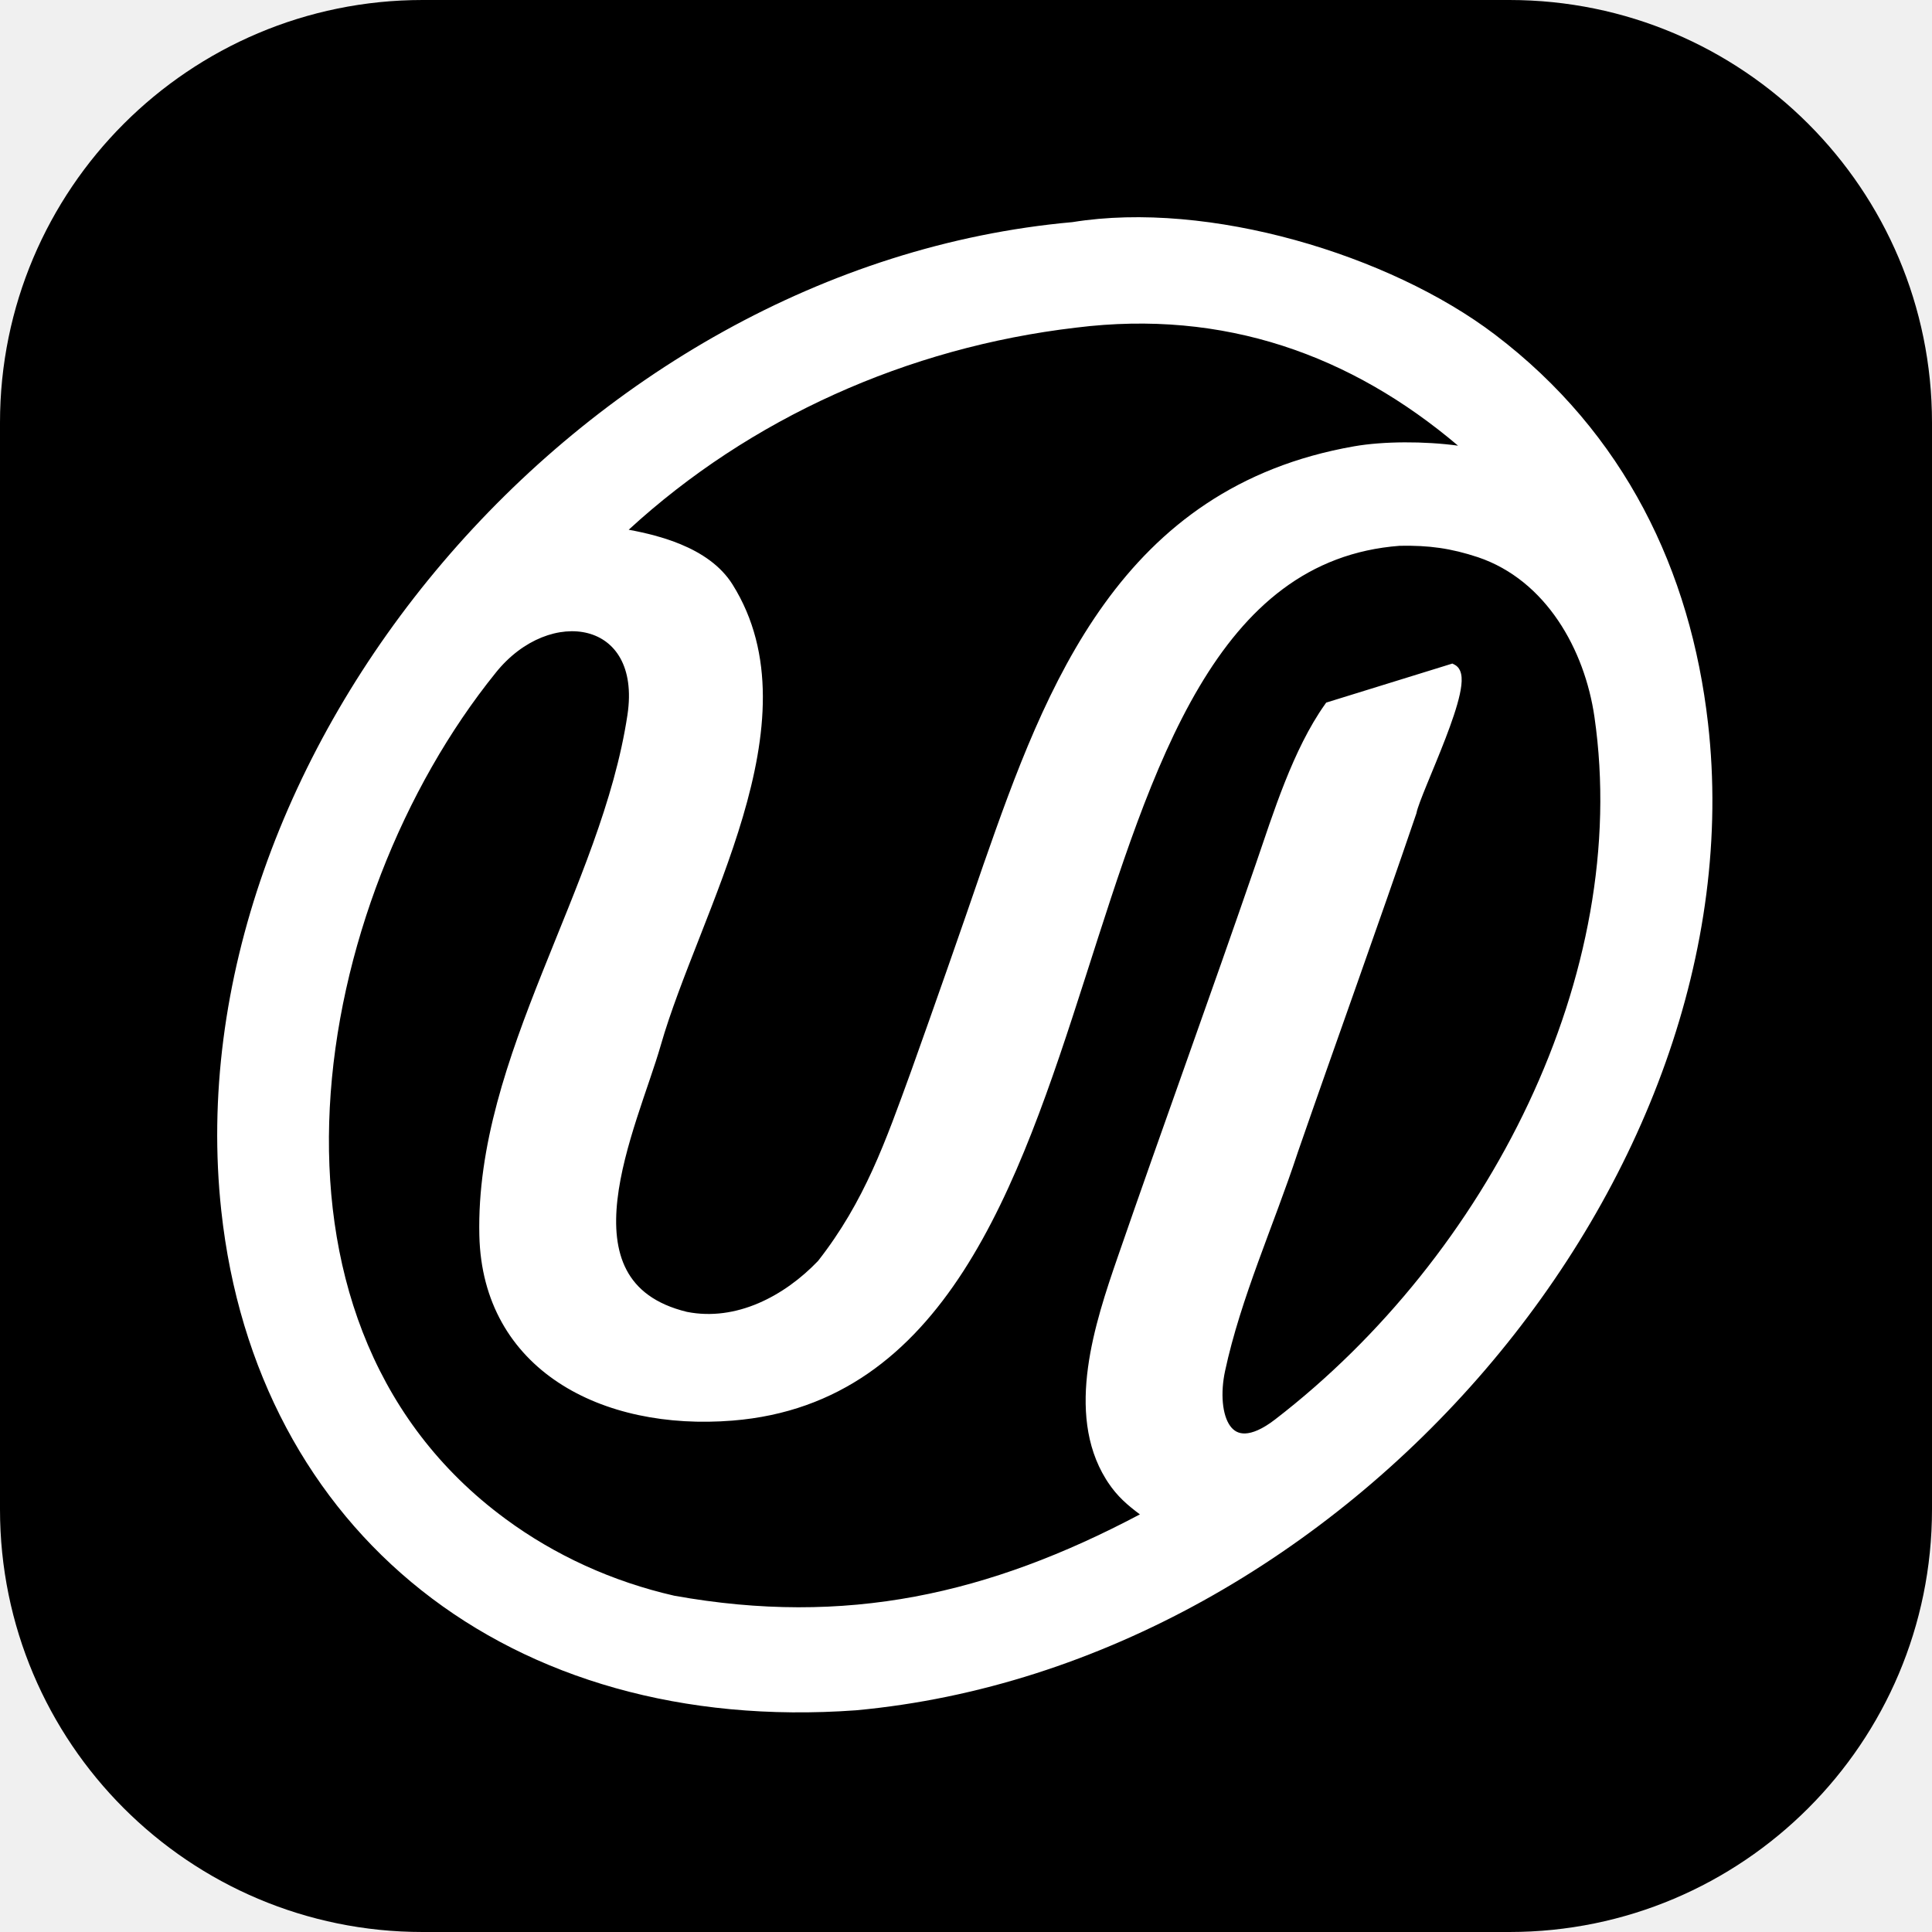
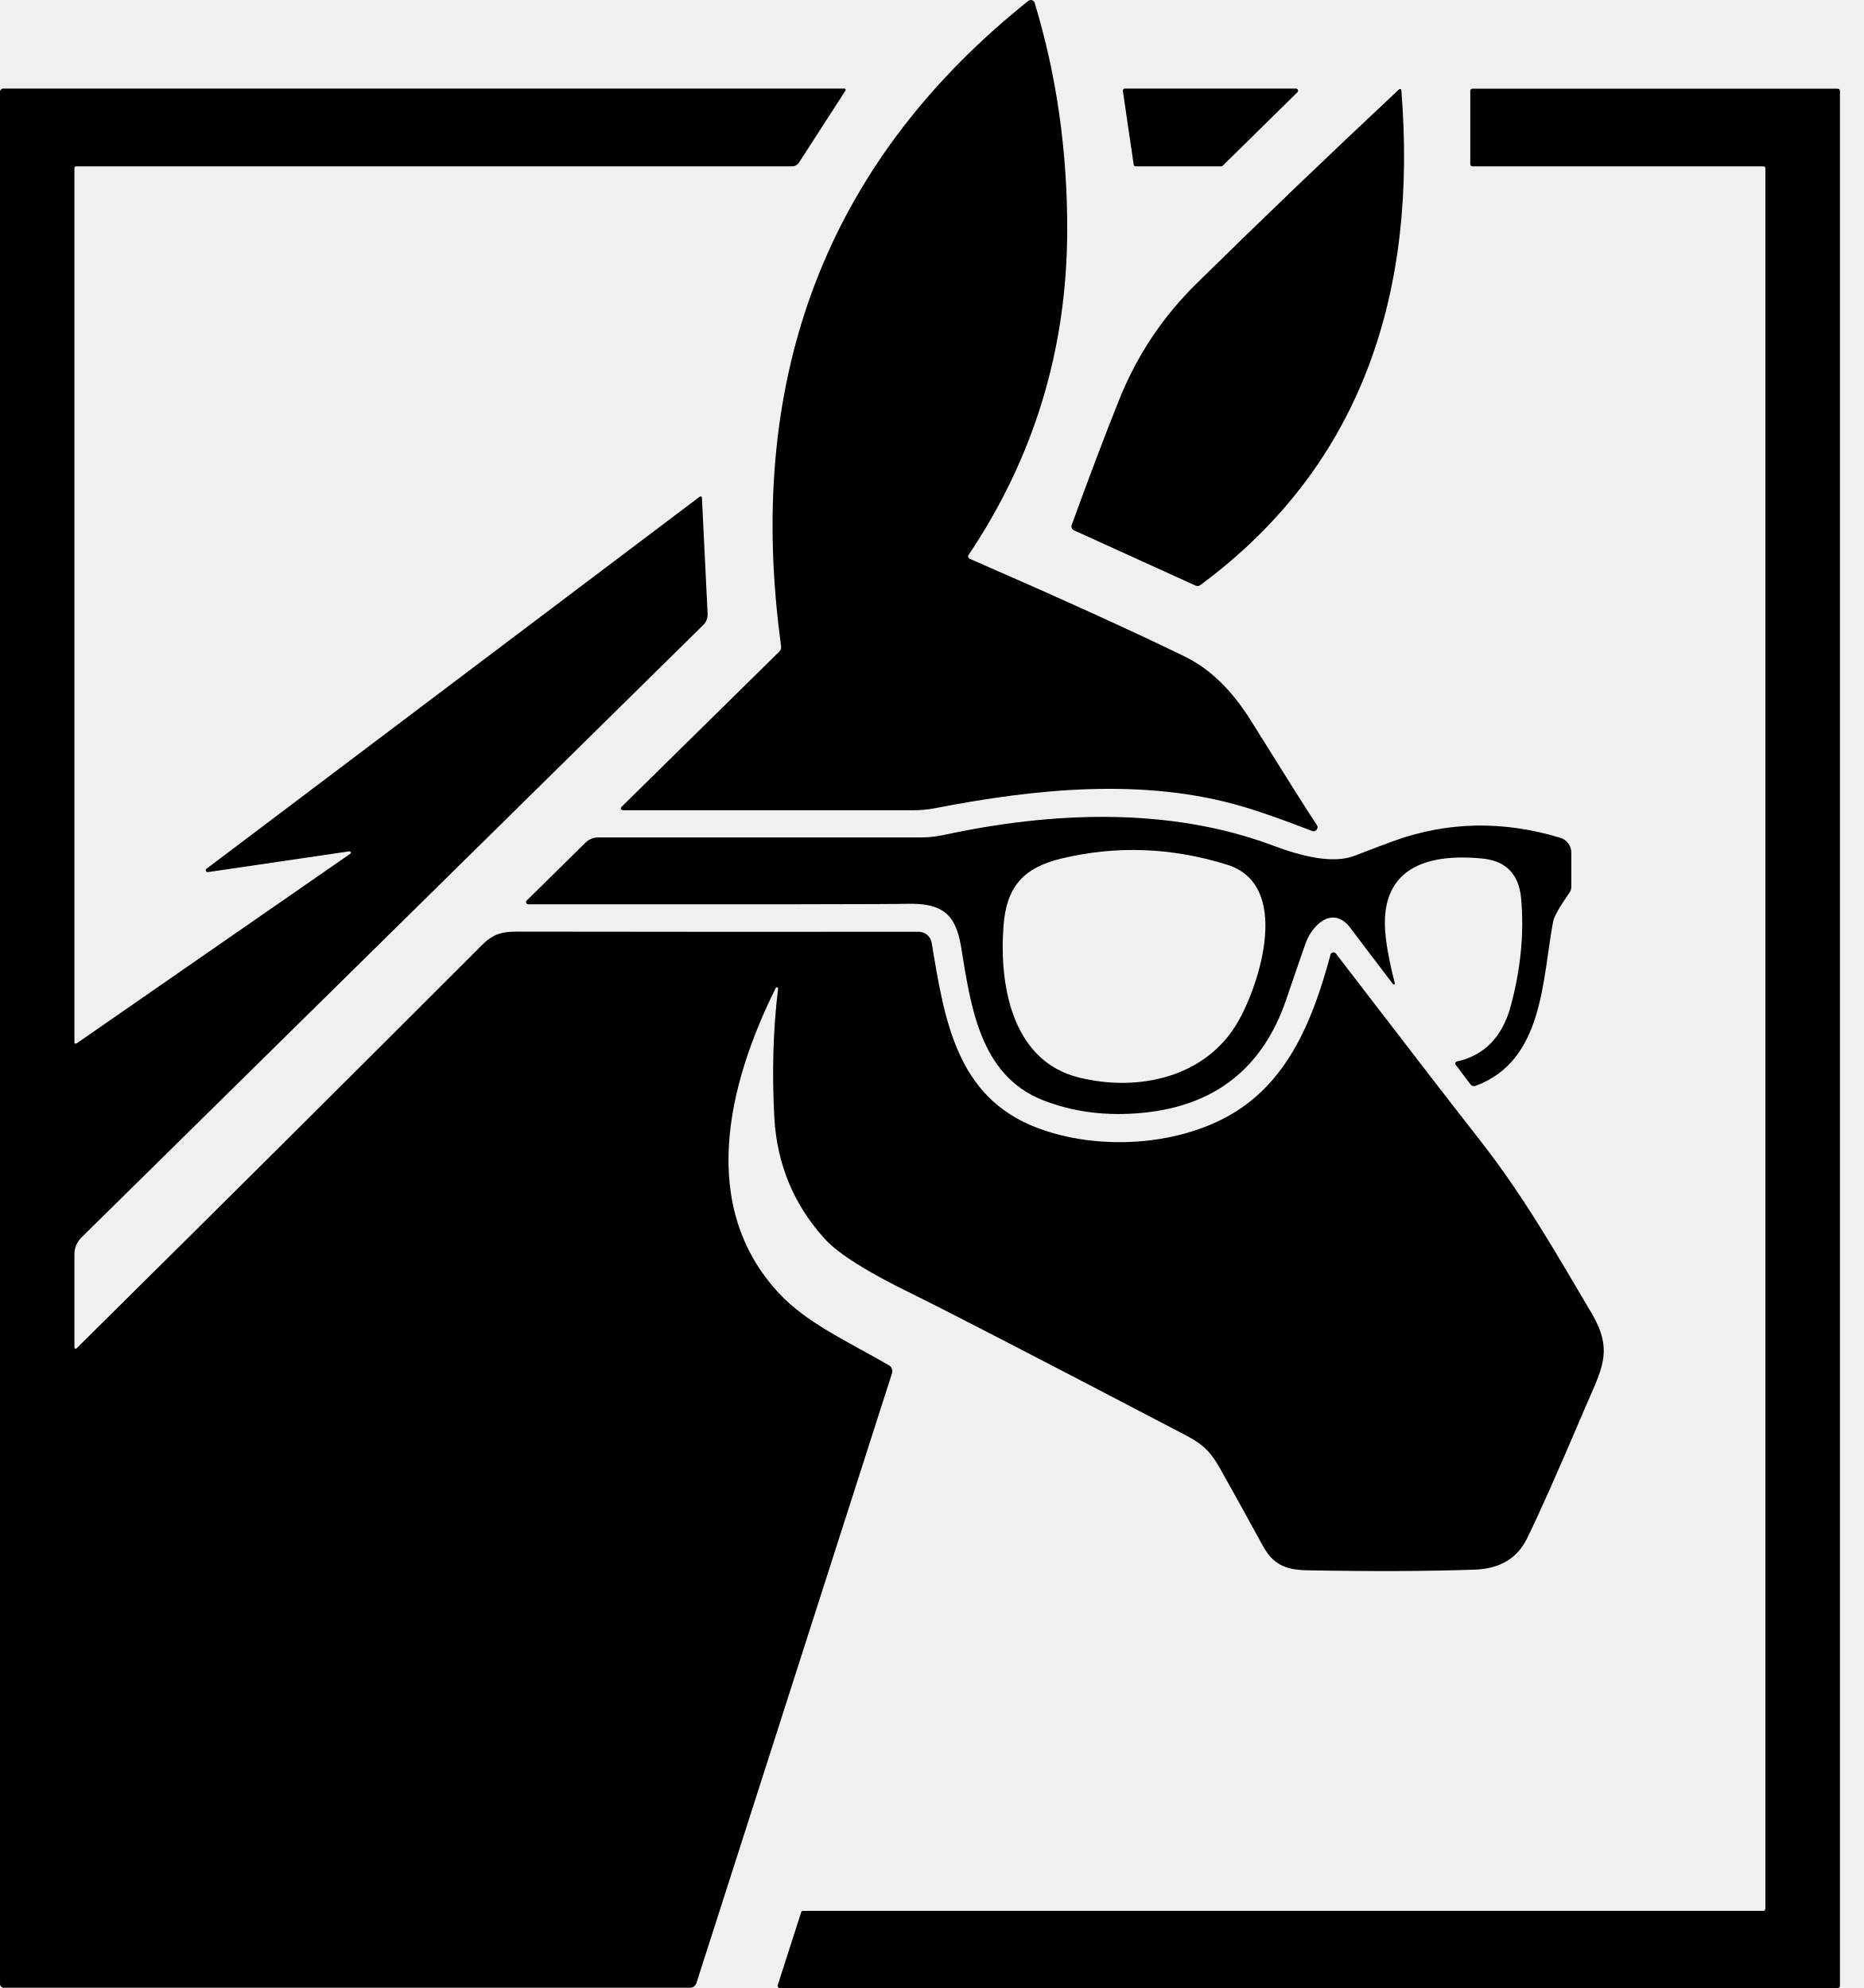
- <svg xmlns="http://www.w3.org/2000/svg" width="128" height="128" viewBox="0 0 128 128" fill="none">
-   <rect width="128" height="128" rx="28" fill="black" />
-   <g transform="translate(14 14) scale(0.78)">
-     <path d="M73.15 0.918C78.945 -0.019 85.679 0.678 92.064 2.443C98.459 4.212 104.544 7.063 109.024 10.465C120.06 18.848 125.653 30.541 127.129 43.484C129.327 62.751 121.626 82.75 108.208 98.398C94.788 114.049 75.609 125.396 54.773 127.321L54.763 127.322C40.024 128.389 27.283 124.612 17.85 117.134C8.415 109.654 2.325 98.501 0.847 84.888C-1.254 65.546 6.331 45.493 19.663 29.818C32.995 14.144 52.112 2.803 73.15 0.918ZM100.948 28.41C93.151 29.002 87.926 33.624 83.912 40.397C79.884 47.194 77.126 56.076 74.244 65.055C71.374 74.001 68.383 83.039 63.883 90.015C59.368 97.013 53.303 101.985 44.291 102.714C38.738 103.163 33.438 102.1 29.477 99.482C25.498 96.853 22.901 92.674 22.767 87.001C22.585 79.355 25.21 71.938 28.118 64.639C31.04 57.307 34.241 50.108 35.347 42.773V42.772C35.66 40.693 35.375 39.105 34.749 37.974C34.127 36.849 33.147 36.136 31.985 35.834C29.646 35.225 26.489 36.275 24.148 39.205L24.147 39.208C16.292 48.934 10.752 62.697 10.062 76.139C9.383 89.363 13.395 102.216 24.437 110.65L24.968 111.049V111.05C29.189 114.166 34.088 116.397 39.328 117.591C53.918 120.212 66.047 117.47 78.873 110.682C77.828 109.9 76.97 109.172 76.177 107.984L75.988 107.69C74.232 104.853 74.02 101.502 74.464 98.214C74.908 94.926 76.018 91.632 76.972 88.871C78.902 83.285 80.88 77.714 82.855 72.144C84.83 66.574 86.802 61.005 88.725 55.418V55.417C90.195 51.148 91.857 45.733 94.6 41.868L94.697 41.73L94.859 41.68L105.221 38.473L105.412 38.413L105.592 38.503C106.04 38.727 106.17 39.201 106.198 39.591C106.228 40.001 106.161 40.499 106.045 41.028C105.812 42.095 105.345 43.437 104.827 44.782C104.308 46.131 103.726 47.514 103.259 48.657C103.024 49.231 102.819 49.744 102.662 50.167C102.502 50.599 102.405 50.906 102.371 51.084L102.364 51.119L102.354 51.153C99.071 60.795 95.601 70.364 92.267 79.981L92.268 79.982C91.257 83.053 90.041 86.152 88.924 89.228C87.803 92.317 86.773 95.403 86.108 98.501C85.91 99.421 85.844 100.358 85.919 101.188C85.995 102.024 86.21 102.71 86.537 103.165C86.848 103.597 87.261 103.83 87.826 103.807C88.428 103.782 89.262 103.462 90.357 102.619C108.424 88.704 120.649 64.803 117.482 42.943C116.654 37.232 113.374 31.342 107.602 29.385C105.278 28.617 103.425 28.364 100.948 28.41ZM105.897 19.906C96.825 12.216 86.04 8.307 73.451 9.88H73.448C59.08 11.567 45.729 17.609 35.452 27.047C36.885 27.31 38.428 27.688 39.856 28.278C41.622 29.008 43.258 30.08 44.273 31.698C47.946 37.563 47.175 44.563 45.151 51.425C44.136 54.864 42.795 58.303 41.51 61.583C40.221 64.873 38.99 67.995 38.176 70.836V70.837C37.678 72.572 36.869 74.766 36.146 77.022C35.413 79.305 34.748 81.703 34.494 83.957C34.24 86.216 34.404 88.274 35.268 89.917C36.118 91.534 37.685 92.821 40.399 93.481C44.581 94.309 48.671 92.145 51.535 89.156C55.499 84.092 57.26 79.02 59.436 73.048C61.531 67.189 63.587 61.317 65.603 55.435L65.604 55.433C70.906 40.269 77.192 23.445 97.061 19.962C99.553 19.524 103.05 19.518 105.897 19.906Z" fill="white" />
-   </g>
+ <svg xmlns="http://www.w3.org/2000/svg" width="15" height="16" viewBox="0 0 15 16" fill="none">
+   <path d="M7.794 4.468C7.793 4.471 7.792 4.473 7.791 4.476C7.791 4.479 7.791 4.481 7.792 4.484C7.793 4.487 7.794 4.489 7.796 4.491C7.798 4.493 7.8 4.495 7.802 4.496C8.538 4.817 9.117 5.08 9.537 5.285C9.739 5.384 9.916 5.556 10.07 5.804C10.361 6.271 10.537 6.55 10.598 6.64C10.602 6.646 10.604 6.652 10.604 6.659C10.603 6.666 10.601 6.672 10.597 6.678C10.592 6.683 10.587 6.687 10.58 6.689C10.573 6.691 10.566 6.69 10.56 6.688C10.324 6.597 10.138 6.531 10.003 6.492C9.212 6.258 8.339 6.346 7.523 6.505C7.467 6.516 7.411 6.521 7.355 6.521H5.012C5.009 6.521 5.006 6.52 5.004 6.518C5.001 6.517 4.999 6.514 4.998 6.512C4.997 6.509 4.997 6.506 4.997 6.503C4.998 6.5 4.999 6.497 5.001 6.495L6.271 5.245C6.277 5.239 6.281 5.232 6.284 5.224C6.287 5.216 6.287 5.208 6.286 5.2C6.277 5.132 6.269 5.064 6.261 4.996C6.033 2.926 6.705 1.263 8.276 0.007C8.28 0.004 8.285 0.002 8.29 0.001C8.295 -0 8.301 -9.7399e-05 8.306 0.002C8.311 0.003 8.316 0.006 8.319 0.01C8.323 0.014 8.326 0.018 8.327 0.023C8.504 0.606 8.591 1.218 8.589 1.86C8.586 2.814 8.321 3.684 7.794 4.468Z" fill="black" />
+   <path d="M6.262 7.958C6.263 7.955 6.262 7.953 6.261 7.951C6.26 7.949 6.258 7.947 6.255 7.946C6.253 7.946 6.25 7.946 6.248 7.947C6.246 7.948 6.244 7.95 6.243 7.952C5.854 8.734 5.621 9.708 6.266 10.405C6.486 10.643 6.797 10.783 7.154 10.988C7.165 10.995 7.174 11.004 7.178 11.016C7.183 11.028 7.183 11.041 7.179 11.052L5.605 15.96C5.601 15.971 5.594 15.981 5.585 15.988C5.575 15.995 5.564 15.998 5.552 15.998H0.032C0.028 15.998 0.024 15.998 0.02 15.996C0.016 15.994 0.012 15.992 0.009 15.989C0.006 15.986 0.004 15.982 0.002 15.979C0.001 15.975 0 15.97 0 15.966V0.738C0 0.731 0.003 0.725 0.007 0.721C0.012 0.716 0.018 0.713 0.024 0.713H6.797C6.799 0.713 6.801 0.714 6.802 0.715C6.803 0.716 6.805 0.717 6.805 0.718C6.806 0.72 6.806 0.721 6.806 0.723C6.806 0.725 6.806 0.726 6.805 0.728L6.432 1.306C6.426 1.316 6.417 1.324 6.407 1.33C6.397 1.336 6.385 1.339 6.373 1.339H0.612C0.609 1.339 0.605 1.34 0.603 1.343C0.6 1.345 0.599 1.349 0.599 1.353V8.389C0.599 8.391 0.599 8.393 0.6 8.394C0.601 8.396 0.603 8.397 0.604 8.398C0.606 8.399 0.608 8.4 0.61 8.4C0.612 8.4 0.614 8.399 0.616 8.398L2.818 6.872C2.821 6.871 2.822 6.869 2.823 6.866C2.824 6.864 2.824 6.861 2.823 6.859C2.822 6.857 2.82 6.855 2.818 6.853C2.815 6.852 2.813 6.852 2.81 6.852L1.673 7.019C1.67 7.019 1.667 7.018 1.664 7.017C1.661 7.015 1.658 7.012 1.657 7.009C1.656 7.006 1.655 7.003 1.656 7C1.657 6.997 1.659 6.994 1.662 6.992L5.632 3.997C5.634 3.996 5.636 3.995 5.638 3.995C5.639 3.995 5.641 3.995 5.643 3.996C5.645 3.997 5.647 3.998 5.648 4C5.649 4.001 5.649 4.003 5.649 4.005L5.695 4.94C5.695 4.957 5.693 4.974 5.687 4.989C5.681 5.005 5.671 5.019 5.659 5.031L0.654 9.961C0.637 9.978 0.623 9.999 0.613 10.022C0.604 10.044 0.599 10.069 0.599 10.093V10.844C0.599 10.846 0.599 10.848 0.6 10.85C0.601 10.852 0.603 10.853 0.605 10.854C0.607 10.855 0.609 10.855 0.611 10.855C0.613 10.854 0.615 10.853 0.616 10.852C1.752 9.728 2.837 8.649 3.872 7.613C3.963 7.522 4.026 7.498 4.162 7.498C5.347 7.5 6.424 7.5 7.393 7.499C7.418 7.499 7.442 7.507 7.462 7.524C7.481 7.54 7.494 7.563 7.498 7.587C7.601 8.207 7.695 8.832 8.352 9.079C8.841 9.262 9.478 9.223 9.915 8.965C10.379 8.692 10.574 8.183 10.708 7.683C10.709 7.679 10.712 7.675 10.715 7.671C10.719 7.668 10.723 7.666 10.727 7.665C10.732 7.664 10.736 7.665 10.741 7.666C10.745 7.668 10.749 7.671 10.751 7.674C11.278 8.361 11.664 8.862 11.911 9.177C12.271 9.637 12.533 10.103 12.81 10.57C12.991 10.878 12.889 11.02 12.746 11.356C12.53 11.863 12.377 12.206 12.288 12.385C12.209 12.544 12.068 12.627 11.864 12.633C11.487 12.646 11.037 12.648 10.516 12.638C10.342 12.634 10.243 12.59 10.159 12.433C10.017 12.173 9.904 11.97 9.821 11.822C9.748 11.693 9.689 11.628 9.548 11.554C8.389 10.948 7.657 10.569 7.352 10.419C6.984 10.24 6.747 10.091 6.64 9.973C6.39 9.699 6.254 9.374 6.232 8.998C6.212 8.632 6.222 8.285 6.262 7.958Z" fill="black" />
+   <path d="M9.124 1.325L9.037 0.732C9.037 0.729 9.037 0.727 9.037 0.725C9.038 0.722 9.039 0.72 9.041 0.719C9.043 0.717 9.044 0.715 9.047 0.714C9.049 0.713 9.051 0.713 9.054 0.713H10.43C10.433 0.713 10.436 0.714 10.439 0.716C10.442 0.717 10.444 0.72 10.445 0.723C10.447 0.726 10.447 0.73 10.446 0.733C10.446 0.736 10.444 0.739 10.442 0.742L9.84 1.334C9.839 1.336 9.837 1.337 9.835 1.338C9.833 1.339 9.831 1.339 9.828 1.339H9.141C9.136 1.339 9.132 1.338 9.129 1.335C9.126 1.332 9.124 1.329 9.124 1.325Z" fill="black" />
+   <path d="M6.464 15.379H14.191C14.196 15.379 14.2 15.377 14.203 15.374C14.207 15.37 14.208 15.366 14.208 15.362V1.356C14.208 1.353 14.208 1.351 14.207 1.349C14.206 1.347 14.205 1.345 14.203 1.344C14.202 1.342 14.2 1.341 14.198 1.34C14.196 1.339 14.194 1.339 14.191 1.339H11.85C11.845 1.339 11.841 1.337 11.838 1.334C11.835 1.331 11.833 1.326 11.833 1.322V0.731C11.833 0.726 11.835 0.722 11.838 0.719C11.841 0.716 11.845 0.714 11.85 0.714H14.791C14.796 0.714 14.8 0.716 14.803 0.719C14.806 0.722 14.808 0.726 14.808 0.731V15.983C14.808 15.988 14.806 15.992 14.803 15.995C14.8 15.998 14.796 16 14.791 16H6.275C6.273 16 6.27 15.999 6.268 15.998C6.265 15.997 6.263 15.995 6.262 15.993C6.26 15.991 6.259 15.989 6.259 15.986C6.258 15.983 6.258 15.981 6.259 15.978L6.448 15.39C6.449 15.387 6.451 15.384 6.454 15.382C6.457 15.38 6.46 15.379 6.464 15.379Z" fill="black" />
+   <path d="M11.26 0.719C11.262 0.718 11.264 0.717 11.266 0.717C11.268 0.717 11.27 0.717 11.271 0.717C11.273 0.718 11.275 0.719 11.276 0.721C11.277 0.723 11.278 0.724 11.278 0.726C11.407 2.323 10.982 3.733 9.66 4.709C9.655 4.713 9.649 4.716 9.642 4.716C9.635 4.717 9.629 4.716 9.622 4.713L8.643 4.268C8.635 4.264 8.629 4.258 8.626 4.25C8.622 4.242 8.622 4.234 8.625 4.226C8.757 3.861 8.883 3.528 9.004 3.225C9.147 2.865 9.357 2.549 9.633 2.279C10.15 1.77 10.693 1.25 11.26 0.719Z" fill="black" />
+   <path d="M11.21 7.919C10.995 7.637 10.885 7.492 10.879 7.483C10.741 7.282 10.568 7.426 10.507 7.593C10.496 7.625 10.443 7.776 10.35 8.049C10.162 8.596 9.779 8.899 9.199 8.956C8.907 8.985 8.637 8.951 8.39 8.853C7.881 8.651 7.811 8.083 7.735 7.621C7.692 7.359 7.586 7.269 7.308 7.274C7.157 7.278 6.138 7.279 4.251 7.278C4.248 7.278 4.244 7.277 4.241 7.275C4.238 7.274 4.236 7.271 4.235 7.268C4.233 7.264 4.233 7.261 4.234 7.257C4.234 7.254 4.236 7.251 4.239 7.248L4.712 6.782C4.739 6.755 4.776 6.74 4.814 6.74H7.411C7.473 6.74 7.535 6.733 7.596 6.72C8.461 6.533 9.404 6.492 10.239 6.803C10.477 6.893 10.727 6.954 10.9 6.888C11.053 6.829 11.162 6.788 11.226 6.765C11.656 6.612 12.1 6.604 12.558 6.743C12.583 6.75 12.605 6.766 12.621 6.787C12.637 6.809 12.646 6.834 12.646 6.861V7.14C12.646 7.155 12.641 7.17 12.632 7.183C12.551 7.3 12.507 7.377 12.5 7.415C12.411 7.886 12.424 8.537 11.876 8.739C11.868 8.742 11.86 8.742 11.853 8.74C11.845 8.738 11.838 8.733 11.834 8.727L11.716 8.57C11.714 8.568 11.713 8.565 11.712 8.562C11.712 8.559 11.712 8.556 11.713 8.554C11.714 8.551 11.716 8.549 11.718 8.547C11.72 8.545 11.723 8.544 11.726 8.543C11.948 8.494 12.093 8.343 12.16 8.092C12.24 7.793 12.267 7.506 12.242 7.23C12.224 7.036 12.121 6.929 11.932 6.91C11.482 6.865 11.086 6.985 11.153 7.546C11.165 7.653 11.19 7.775 11.225 7.912C11.226 7.914 11.226 7.916 11.225 7.918C11.225 7.92 11.223 7.921 11.221 7.922C11.219 7.923 11.217 7.923 11.215 7.923C11.213 7.922 11.211 7.921 11.21 7.919ZM9.966 8.219C10.141 7.911 10.394 7.12 9.875 6.959C9.429 6.82 8.986 6.804 8.545 6.909C8.234 6.983 8.102 7.139 8.077 7.443C8.039 7.92 8.14 8.535 8.679 8.671C9.159 8.792 9.71 8.672 9.966 8.219Z" fill="black" />
</svg>
